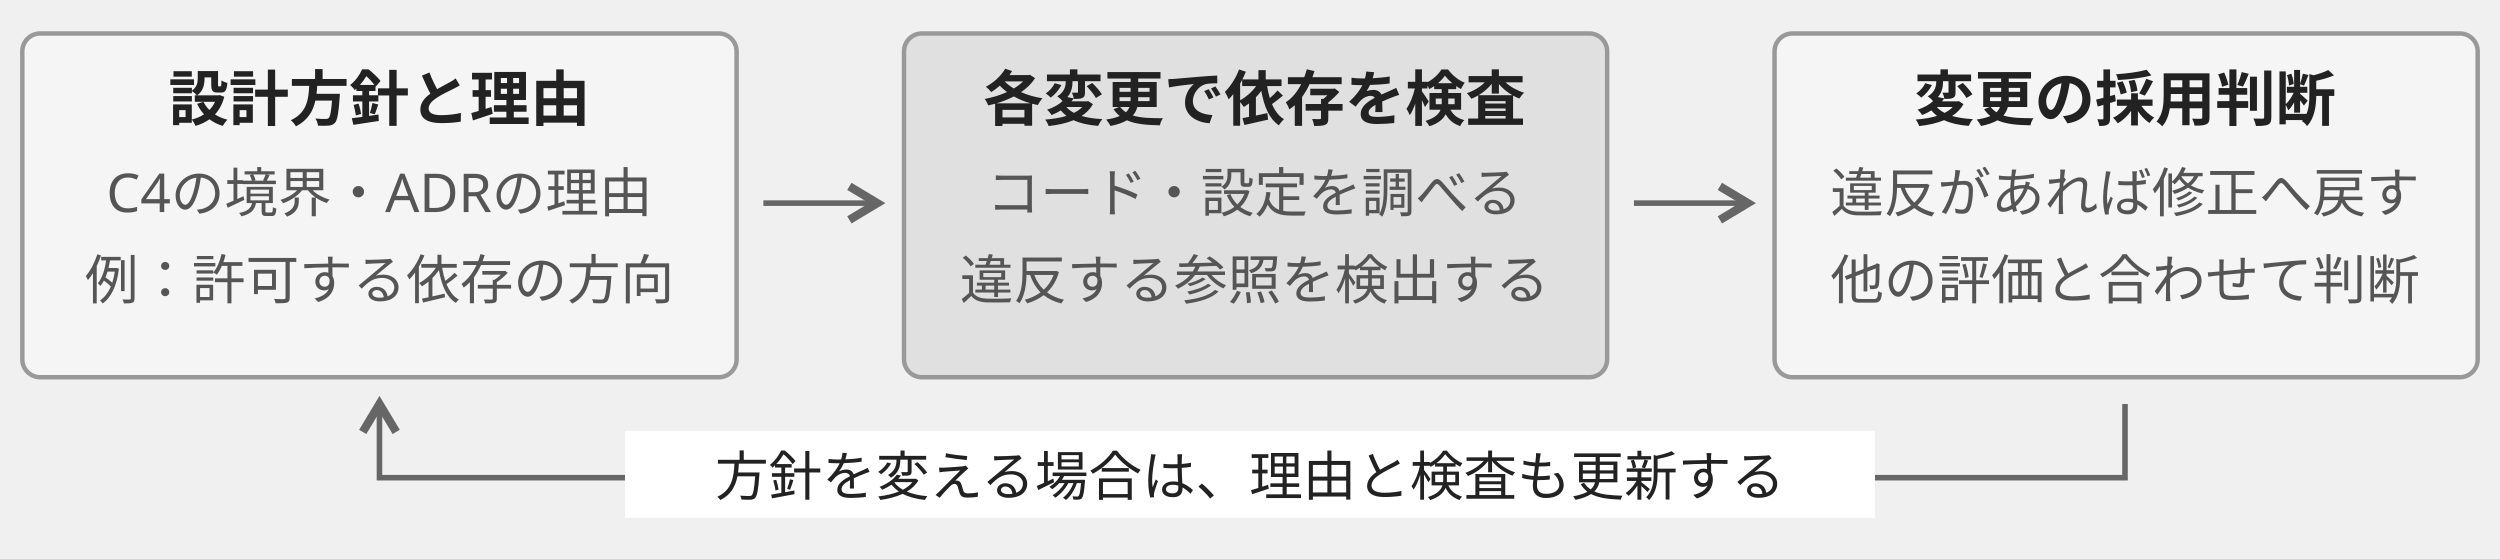
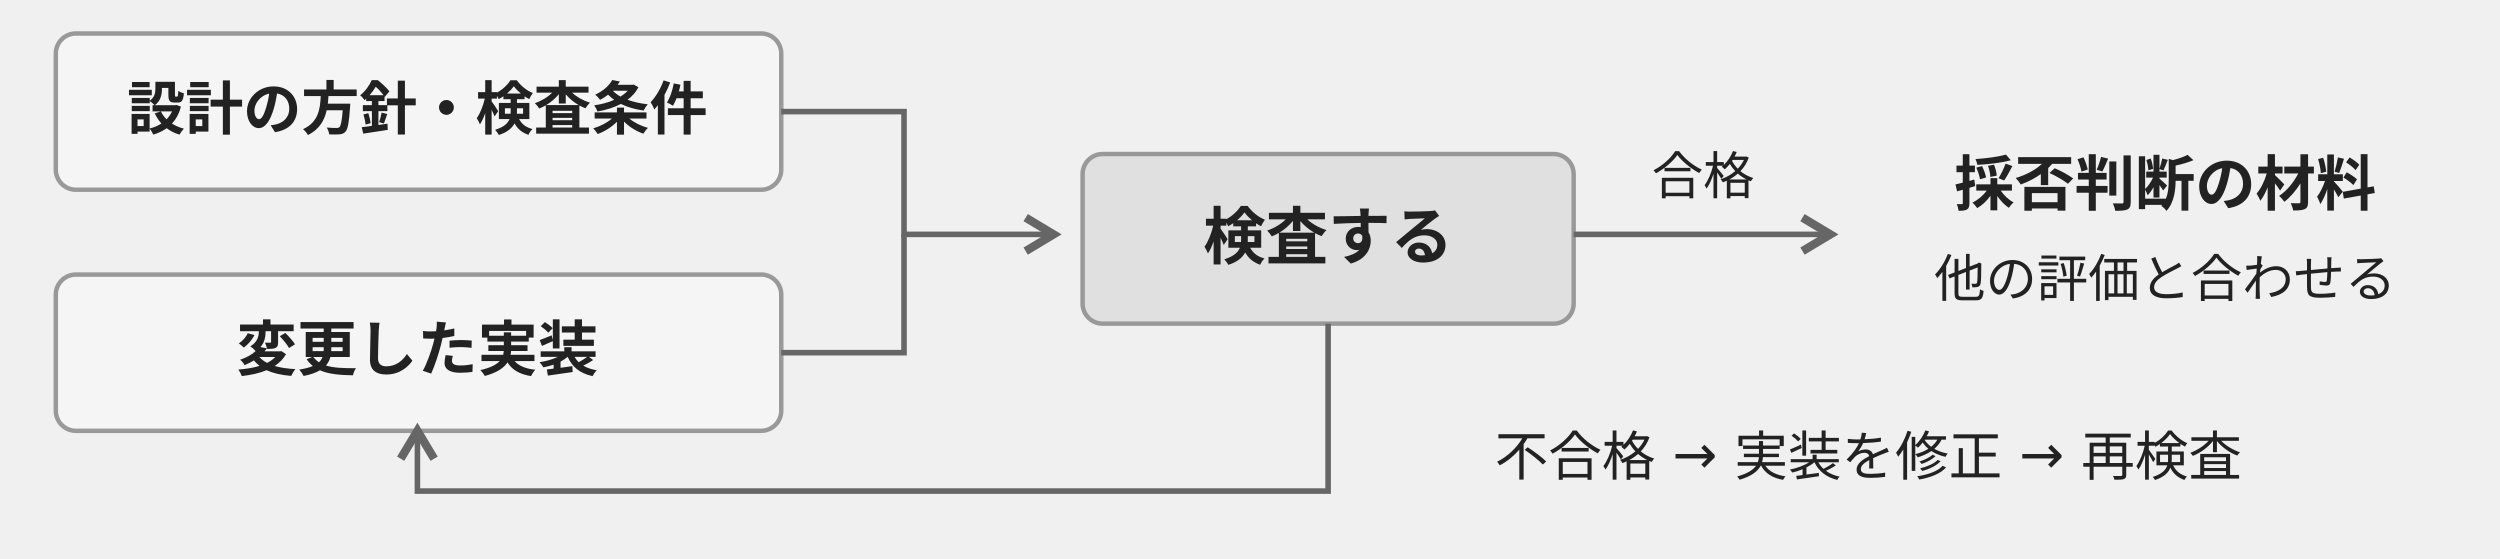
<svg xmlns="http://www.w3.org/2000/svg" width="1120" height="250" viewBox="0 0 1120 250" role="img" aria-labelledby="title desc">
  <defs>
-     <marker id="arrow" markerWidth="8" markerHeight="8" refX="6" refY="4" orient="auto">
+     <marker id="a" markerWidth="8" markerHeight="8" refX="6" refY="4" orient="auto">
      <path d="M1 1 L6 4 L1 7" fill="none" stroke="#666" stroke-width="1.5" />
    </marker>
  </defs>
  <g font-family="Noto Sans JP, Hiragino Sans, sans-serif" fill="#222" text-anchor="middle">
-     <g fill="#f5f5f5" stroke="#999" stroke-width="2">
-       <rect x="10" y="15" width="320" height="154" rx="8" />
-       <rect x="795" y="15" width="315" height="154" rx="8" />
+     <rect x="25" y="15" width="325" height="70" rx="9" fill="#f5f5f5" stroke="#999" stroke-width="2" />
+     <text x="187" y="58" font-size="26" font-weight="700">設計の方針・検査条件</text>
+     <rect x="25" y="123" width="325" height="70" rx="9" fill="#f5f5f5" stroke="#999" stroke-width="2" />
+     <text x="187" y="166" font-size="27" font-weight="700">変更した実装</text>
+     <rect x="485" y="69" width="220" height="76" rx="9" fill="#e0e0e0" stroke="#999" stroke-width="2" />
+     <text x="595" y="116" font-size="28" font-weight="700">検査する</text>
+     <g fill="none" stroke="#666" stroke-width="2.5">
+       <path d="M350 50 H405 V105 H472" marker-end="url(#a)" />
+       <path d="M350 158 H405 V105" />
+       <path d="M705 105 H820" marker-end="url(#a)" />
+       <path d="M595 145 V220 H187 V193" marker-end="url(#a)" />
    </g>
-     <rect x="405" y="15" width="315" height="154" rx="8" fill="#e0e0e0" stroke="#999" stroke-width="2" />
-     <g font-size="27" font-weight="700">
-       <text x="170" y="54">設計方針と理由</text>
-       <text x="562" y="54">各変更で依存を検査</text>
-       <text x="952" y="54">変更の採用判断</text>
-     </g>
-     <g font-size="24" fill="#555">
-       <text x="170" y="95">C4の境界・ADRの理由</text>
-       <text x="170" y="134">例：許可する依存の方向</text>
-       <text x="562" y="95">コード・設定を調べる</text>
-       <text x="562" y="134">違反する参照を検出する</text>
-       <text x="952" y="95">違反があれば修正へ戻す</text>
-       <text x="952" y="134">他の評価と合わせて判断</text>
-     </g>
-     <g fill="none" stroke="#666" stroke-width="2.5" marker-end="url(#arrow)">
-       <path d="M342 91 H393" />
-       <path d="M732 91 H783" />
-       <path d="M952 181 V214 H170 V181" />
-     </g>
-     <rect x="280" y="193" width="560" height="39" fill="#fff" />
-     <text x="560" y="222" font-size="24">方針を変える場合は、理由と検査も更新する</text>
+     <text x="763" y="87" font-size="23">合格</text>
+     <text x="970" y="92" font-size="27" font-weight="700">採否判断の材料</text>
+     <text x="970" y="133" font-size="23">他の評価と合わせる</text>
+     <text x="837" y="213" font-size="24">不合格 → 実装を修正 → 再検査</text>
  </g>
</svg>
